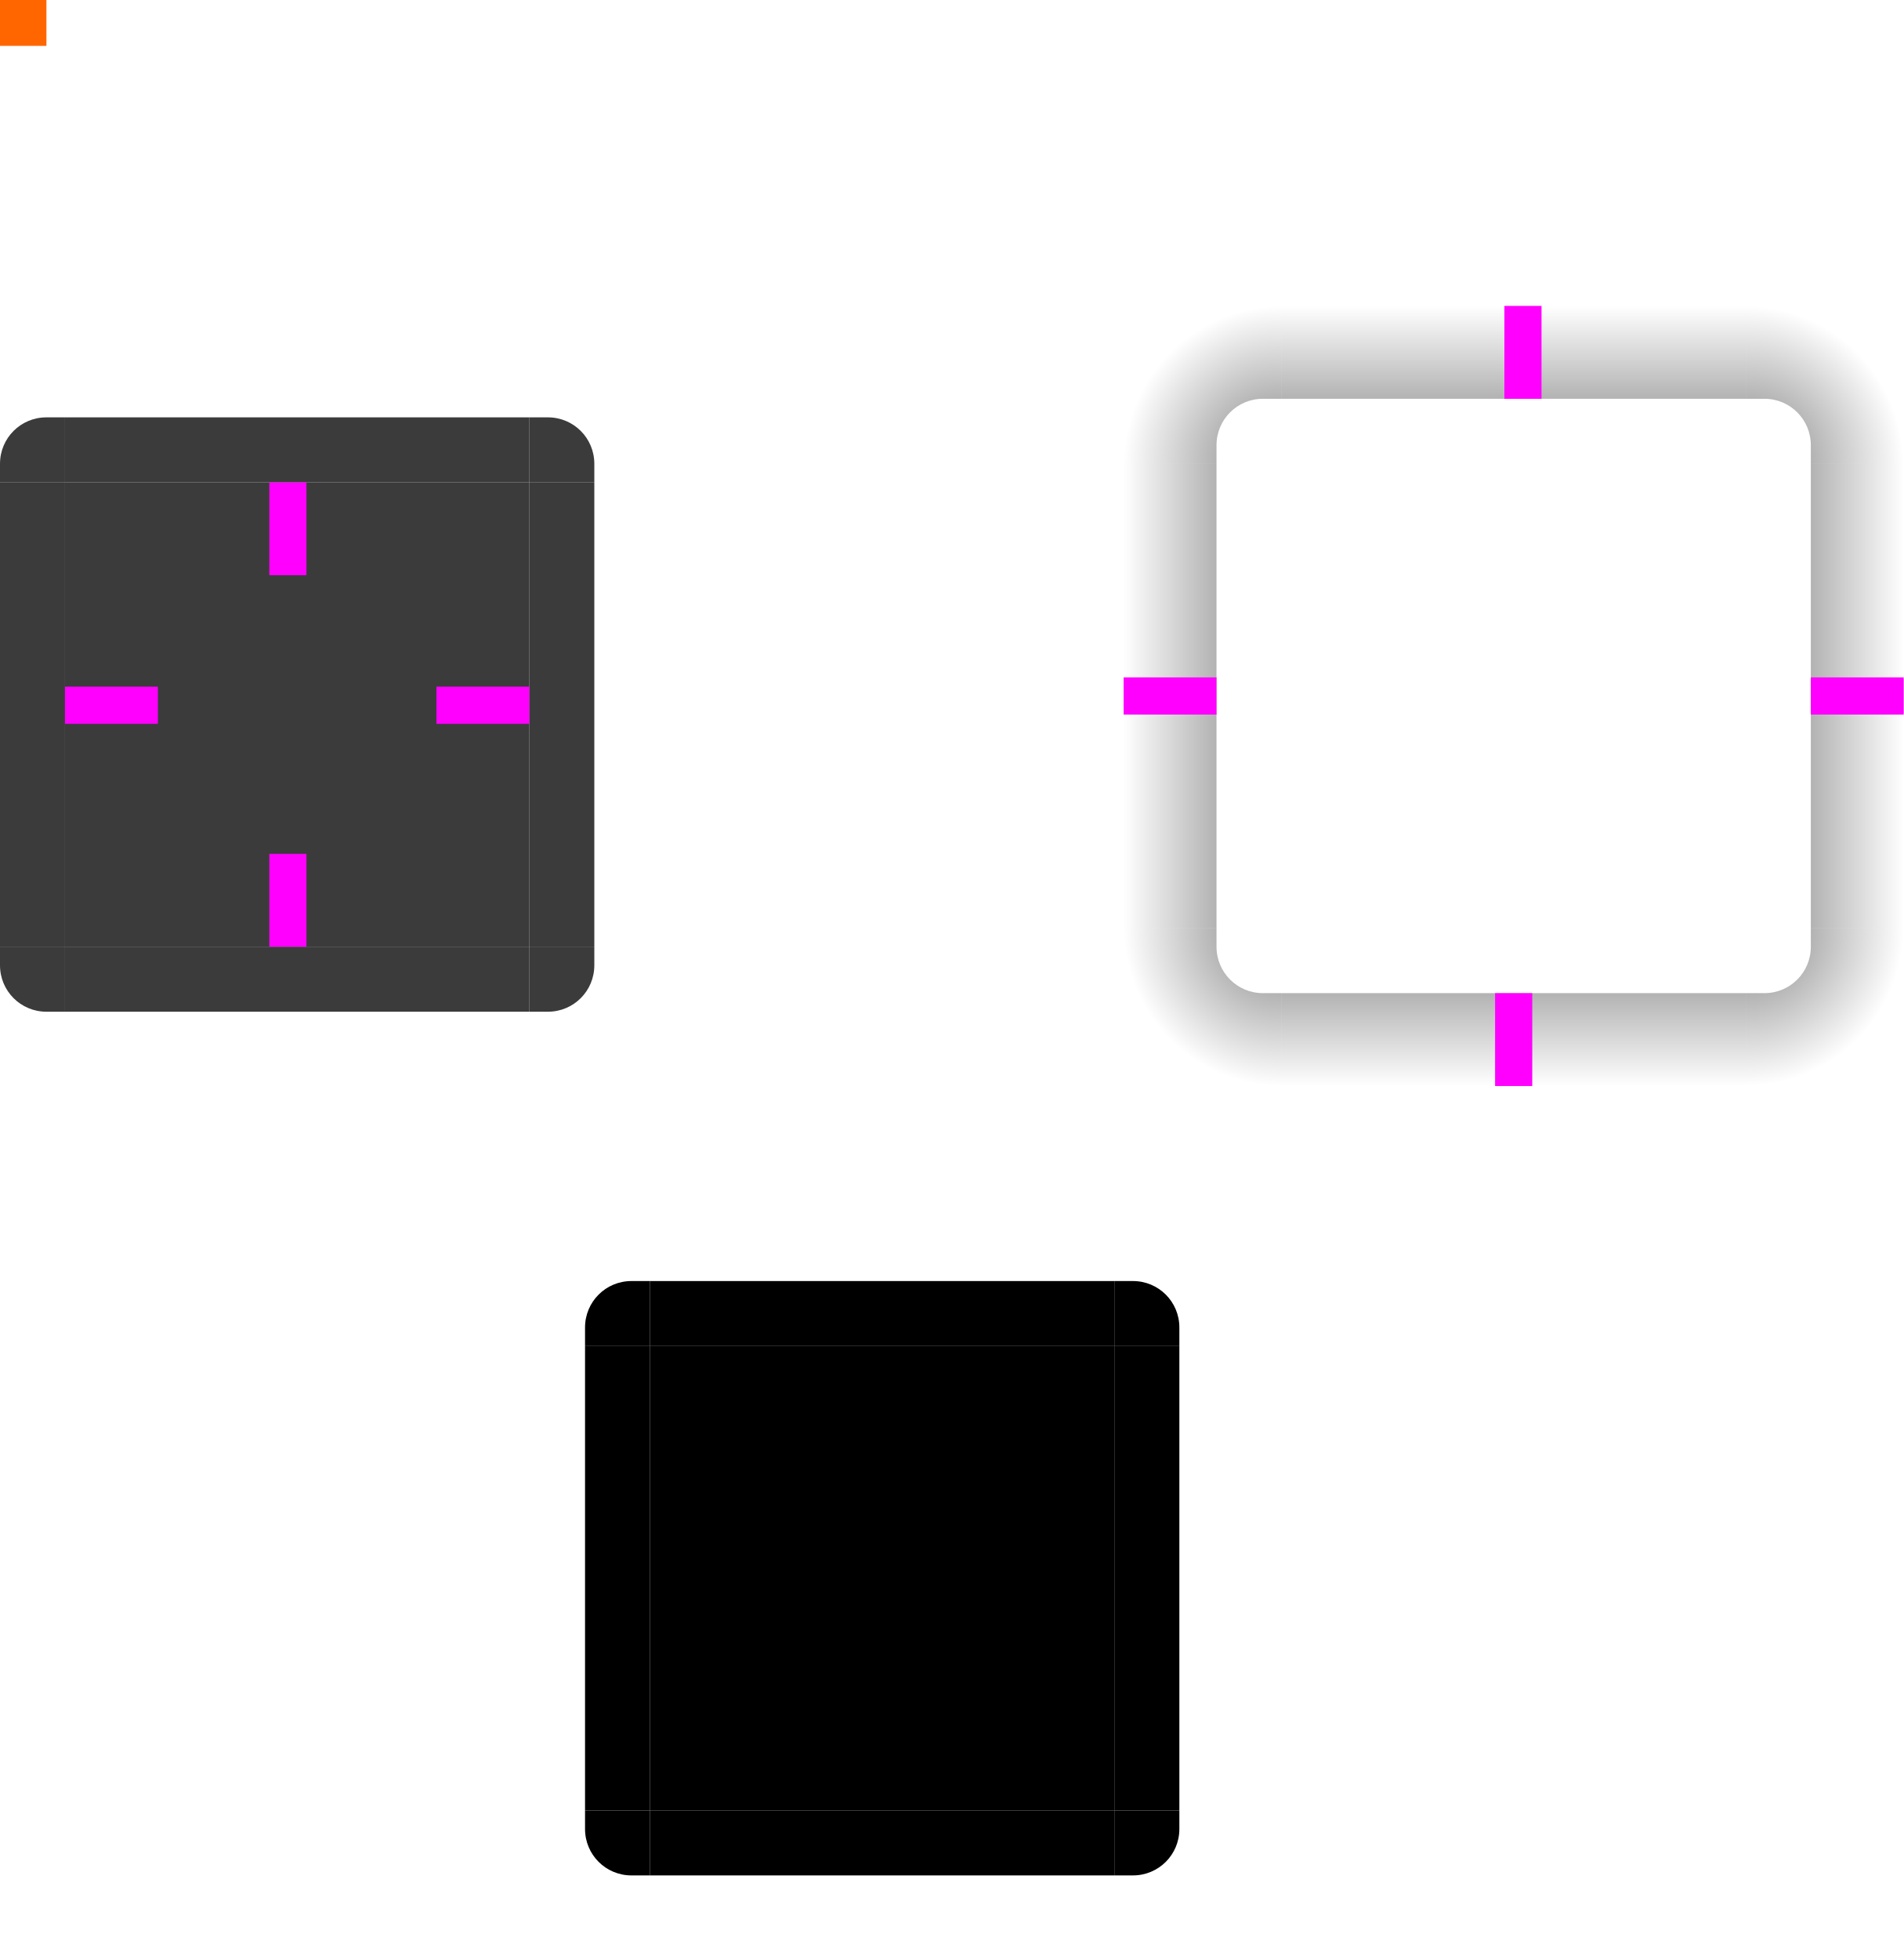
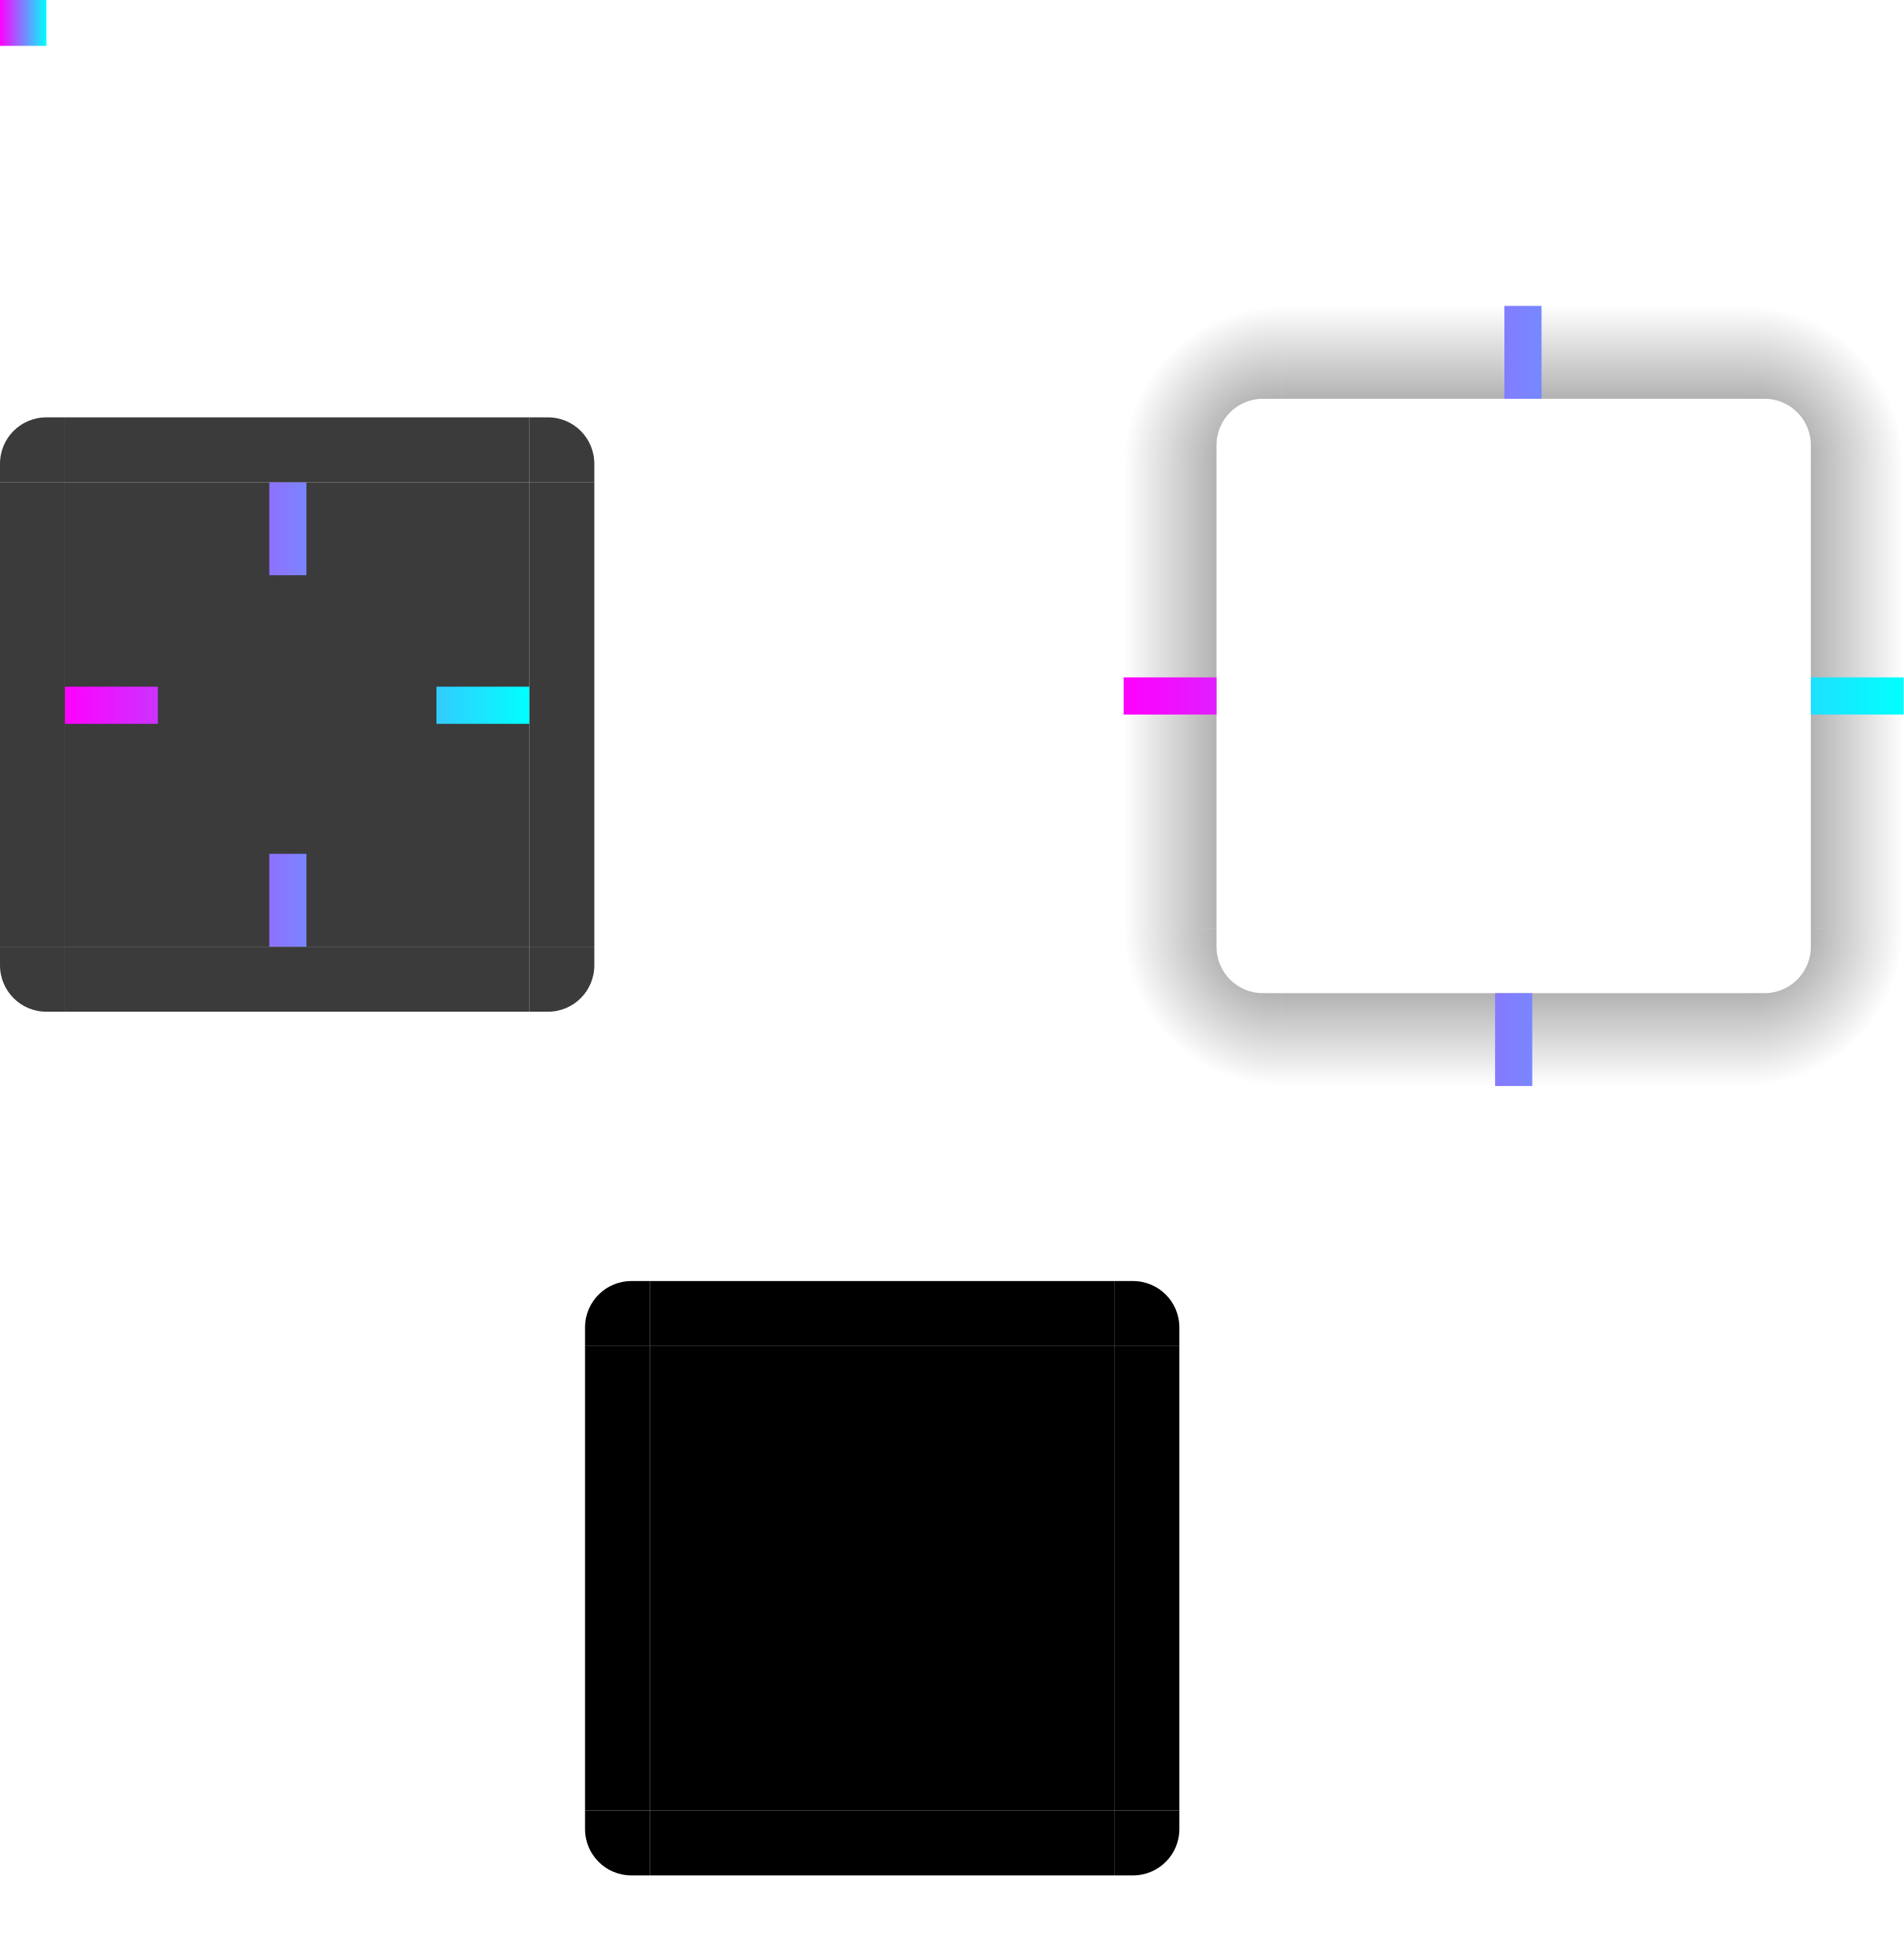
<svg xmlns="http://www.w3.org/2000/svg" xmlns:xlink="http://www.w3.org/1999/xlink" id="svg197" width="205" height="210.939" version="1">
  <defs id="defs83">
+     <linearGradient id="linearGradient94">
+       <stop style="stop-color:#ff00ff;stop-opacity:1" offset="0" id="stop90" />
+       <stop style="stop-color:#00ffff;stop-opacity:1" offset="1" id="stop92" />
+     </linearGradient>
+     <linearGradient id="linearGradient85">
+       <stop style="stop-color:#ff00ff;stop-opacity:1" offset="0" id="stop81" />
+       <stop style="stop-color:#00ffff;stop-opacity:1" offset="1" id="stop83" />
+     </linearGradient>
+     <linearGradient id="linearGradient76">
+       <stop style="stop-color:#ff00ff;stop-opacity:1" offset="0" id="stop72" />
+       <stop style="stop-color:#00ffff;stop-opacity:1" offset="1" id="stop74" />
+     </linearGradient>
    <radialGradient id="radialGradient4263" cx="984" cy="905.362" r="8.5" fx="984" fy="905.362" gradientTransform="matrix(-2.000003,-7.496206e-6,7.4960219e-6,-1.999953,2105.996,1910.629)" gradientUnits="userSpaceOnUse" xlink:href="#linearGradient4465" />
    <linearGradient id="linearGradient4465">
      <stop id="stop71" style="stop-color:#000000;stop-opacity:0.51" offset="0" />
      <stop id="stop73" style="stop-color:#000000;stop-opacity:0" offset="1" />
    </linearGradient>
    <radialGradient id="radialGradient4255" cx="982.909" cy="906.453" r="8.5" fx="982.909" fy="906.453" gradientTransform="matrix(2.000017,2.3249527e-5,-2.3248996e-5,1.999971,-1777.813,-1762.964)" gradientUnits="userSpaceOnUse" xlink:href="#linearGradient4465" />
    <linearGradient id="linearGradient4259" x1="83.6" x2="83.6" y1="-969.362" y2="-952.362" gradientTransform="matrix(0.7142857,0,0,1,-317.7143,1250.362)" gradientUnits="userSpaceOnUse" xlink:href="#linearGradient4465" />
    <linearGradient id="linearGradient4452" x1="-260" x2="-260" y1="281" y2="298" gradientUnits="userSpaceOnUse" xlink:href="#linearGradient4465" />
    <radialGradient id="radialGradient3382" cx="984" cy="905.362" r="8.5" fx="984" fy="905.362" gradientTransform="matrix(-1.5053729e-5,2.000004,-1.99998,-1.505355e-5,1998.721,-1868.052)" gradientUnits="userSpaceOnUse" xlink:href="#linearGradient4465" />
    <radialGradient id="radialGradient4275" cx="984" cy="905.362" r="8.5" fx="984" fy="905.362" gradientTransform="matrix(-4.6111949e-7,-2.000007,1.999985,-4.6111438e-7,-1672.71,2017.946)" gradientUnits="userSpaceOnUse" xlink:href="#linearGradient4465" />
    <linearGradient id="linearGradient4315" x1="83.6" x2="83.6" y1="-969.362" y2="-952.362" gradientTransform="matrix(0.7142857,0,0,1,-317.7143,1250.362)" gradientUnits="userSpaceOnUse" xlink:href="#linearGradient4465" />
    <linearGradient id="linearGradient4317" x1="83.6" x2="83.6" y1="-969.362" y2="-952.362" gradientTransform="matrix(0.7142857,0,0,1,-317.7143,1250.362)" gradientUnits="userSpaceOnUse" xlink:href="#linearGradient4465" />
+     <linearGradient xlink:href="#linearGradient76" id="linearGradient78" x1="0" y1="2.44" x2="5" y2="2.44" gradientUnits="userSpaceOnUse" />
+     <linearGradient xlink:href="#linearGradient85" id="linearGradient87" x1="7" y1="76.939" x2="57" y2="76.939" gradientUnits="userSpaceOnUse" />
+     <linearGradient xlink:href="#linearGradient94" id="linearGradient96" x1="121" y1="74.939" x2="205" y2="74.939" gradientUnits="userSpaceOnUse" />
  </defs>
  <rect id="center" style="fill:#262626;opacity:0.9" width="50" height="50" x="7" y="51.94" />
  <g id="topleft" transform="translate(-183,-207.0609)">
    <path id="path86" style="fill:#262626;opacity:0.9" d="m 190,252 v 7 h -7 v -2 c 0,-2.77 2.23,-5 5,-5 z" />
  </g>
  <g id="left" transform="translate(-183,-207.0609)">
    <path id="path89" style="fill:#262626;opacity:0.9" d="m 183,259 v 50 l 7,10e-6 v -50 z" />
  </g>
  <g id="right" transform="translate(-183,-207.0609)">
    <path id="path92" style="fill:#262626;opacity:0.9" d="m 247,259 v 50 l -7,10e-6 v -50 z" />
  </g>
  <g id="bottomleft" transform="translate(-183,-207.0609)">
    <path id="path95" style="fill:#262626;opacity:0.9" d="m 190,316 v -7 h -7 v 2 c 0,2.77 2.23,5 5,5 z" />
  </g>
  <g id="bottom" transform="translate(-183,-207.0609)">
    <path id="path98" style="fill:#262626;opacity:0.9" d="M 190,316 H 240 v -7 h -50 z" />
  </g>
  <g id="bottomright" transform="translate(-183,-207.0609)">
    <path id="path101" style="fill:#262626;opacity:0.9" d="m 240,316 v -7 h 7 v 2 c 0,2.77 -2.23,5 -5,5 z" />
  </g>
  <g id="topright" transform="translate(-183,-207.0609)">
    <path id="path104" style="fill:#262626;opacity:0.9" d="m 240,252 v 7 h 7 v -2 c 0,-2.77 -2.23,-5 -5,-5 z" />
  </g>
  <g id="top" transform="translate(-183,-207.0609)">
    <path id="path107" style="fill:#262626;opacity:0.9" d="M 190,252 H 240 v 7 h -50 z" />
  </g>
-   <rect id="hint-top-margin" style="fill:#ff00ff" width="4" height="10" x="29" y="51.94" />
-   <rect id="hint-bottom-margin" style="fill:#ff00ff" width="4" height="10" x="29" y="91.94" />
-   <rect id="hint-left-margin" style="fill:#ff00ff" width="10" height="4" x="7" y="73.94" />
-   <rect id="hint-right-margin" style="fill:#ff00ff" width="10" height="4" x="47" y="73.94" />
-   <rect id="hint-tile-center" style="fill:#ff6600" width="5" height="5" x="0" y="-.06" />
+   <path style="fill:url(#linearGradient87)" d="M 29 51.939 L 29 61.939 L 33 61.939 L 33 51.939 L 29 51.939 z M 7 73.939 L 7 77.939 L 17 77.939 L 17 73.939 L 7 73.939 z M 47 73.939 L 47 77.939 L 57 77.939 L 57 73.939 L 47 73.939 z M 29 91.939 L 29 101.939 L 33 101.939 L 33 91.939 L 29 91.939 z " id="hint-top-margin" />
+   <rect id="hint-tile-center" style="fill:url(#linearGradient78)" width="5" height="5" x="0" y="-.06" />
  <path id="shadow-topleft" style="fill:url(#radialGradient4275)" d="m 121,49.939 h 10 v -2 c 0,-2.77 2.23,-5 5,-5 h 2 v -10 h -17 z" />
  <g id="shadow-left" transform="matrix(-1,0,0,1,419,-207.061)">
    <rect id="rect168" style="fill:url(#linearGradient4315)" width="50" height="10" x="-307" y="288" transform="rotate(-90)" />
    <rect id="rect170" style="opacity:0;fill:#3498db" width="7" height="1" x="278" y="257" transform="translate(3,2)" />
  </g>
  <path id="shadow-bottomright" style="fill:url(#radialGradient3382)" d="m 205,99.939 h -10 v 2 c 0,2.77 -2.23,5 -5,5 h -2 v 10 h 17 z" />
  <g id="shadow-bottom" transform="rotate(90,313.0305,131.9695)">
    <rect id="rect174" style="fill:url(#linearGradient4317)" width="50" height="10" x="-307" y="288" transform="rotate(-90)" />
    <rect id="rect176" style="opacity:0;fill:#3498db" width="7" height="1" x="278" y="257" transform="translate(3,2)" />
  </g>
  <g id="shadow-right" transform="translate(-93,-207.061)">
    <rect id="rect179" style="fill:url(#linearGradient4452)" width="50" height="10" x="-307" y="288" transform="rotate(-90)" />
    <rect id="rect181" style="opacity:0;fill:#3498db" width="7" height="1" x="278" y="257" transform="translate(3,2)" />
  </g>
  <g id="shadow-top" transform="matrix(0,-1,-1,0,445,330.939)">
    <rect id="rect184" style="fill:url(#linearGradient4259)" width="50" height="10" x="-307" y="288" transform="rotate(-90)" />
    <rect id="rect186" style="opacity:0;fill:#3498db" width="7" height="1" x="278" y="257" transform="translate(3,2)" />
  </g>
  <path id="shadow-topright" style="fill:url(#radialGradient4255)" d="m 188,32.939 v 10 h 2 c 2.77,0 5,2.23 5,5 v 2 h 10 v -17 z" />
  <path id="shadow-bottomleft" style="fill:url(#radialGradient4263)" d="m 138,116.939 v -10 h -2 c -2.77,0 -5,-2.23 -5,-5 v -2 h -10 v 17 z" />
-   <rect id="shadow-hint-right-margin" style="fill:#ff00ff" width="10" height="4" x="195" y="72.94" />
-   <rect id="shadow-hint-bottom-margin" style="fill:#ff00ff" width="4" height="10" x="161" y="106.94" />
-   <rect id="shadow-hint-left-margin" style="fill:#ff00ff" width="10" height="4" x="121" y="72.94" />
-   <rect id="shadow-hint-top-margin" style="fill:#ff00ff" width="4" height="10" x="162" y="32.94" />
+   <path style="fill:url(#linearGradient96)" d="M 162 32.939 L 162 42.939 L 166 42.939 L 166 32.939 L 162 32.939 z M 121 72.939 L 121 76.939 L 131 76.939 L 131 72.939 L 121 72.939 z M 195 72.939 L 195 76.939 L 205 76.939 L 205 72.939 L 195 72.939 z M 161 106.939 L 161 116.939 L 165 116.939 L 165 106.939 L 161 106.939 z " id="shadow-hint-right-margin" />
  <rect id="mask-center" style="fill:#000000" width="50" height="50" x="70" y="144.94" />
  <path id="mask-topleft" style="fill:#000000" d="m 70,137.939 v 7 H 63 v -2 c 0,-2.77 2.23,-5 5,-5 z" />
  <path id="mask-left" style="fill:#000000" d="m 63,144.939 v 50 l 7,1e-5 v -50 z" />
  <path id="mask-right" style="fill:#000000" d="m 127,144.939 v 50 l -7,1e-5 v -50 z" />
  <path id="mask-bottomleft" style="fill:#000000" d="m 70,201.939 v -7 H 63 v 2 c 0,2.77 2.23,5 5,5 z" />
  <path id="mask-bottom" style="fill:#000000" d="m 70,201.939 h 50 v -7 H 70 Z" />
  <path id="mask-bottomright" style="fill:#000000" d="m 120,201.939 v -7 h 7 v 2 c 0,2.77 -2.23,5 -5,5 z" />
  <path id="mask-topright" style="fill:#000000" d="m 120,137.939 v 7 h 7 v -2 c 0,-2.77 -2.23,-5 -5,-5 z" />
  <path id="mask-top" style="fill:#000000" d="m 70,137.939 h 50 v 7 H 70 Z" />
  <rect id="shadow-center" style="fill:none" width="50" height="50" x="138" y="50" />
</svg>
